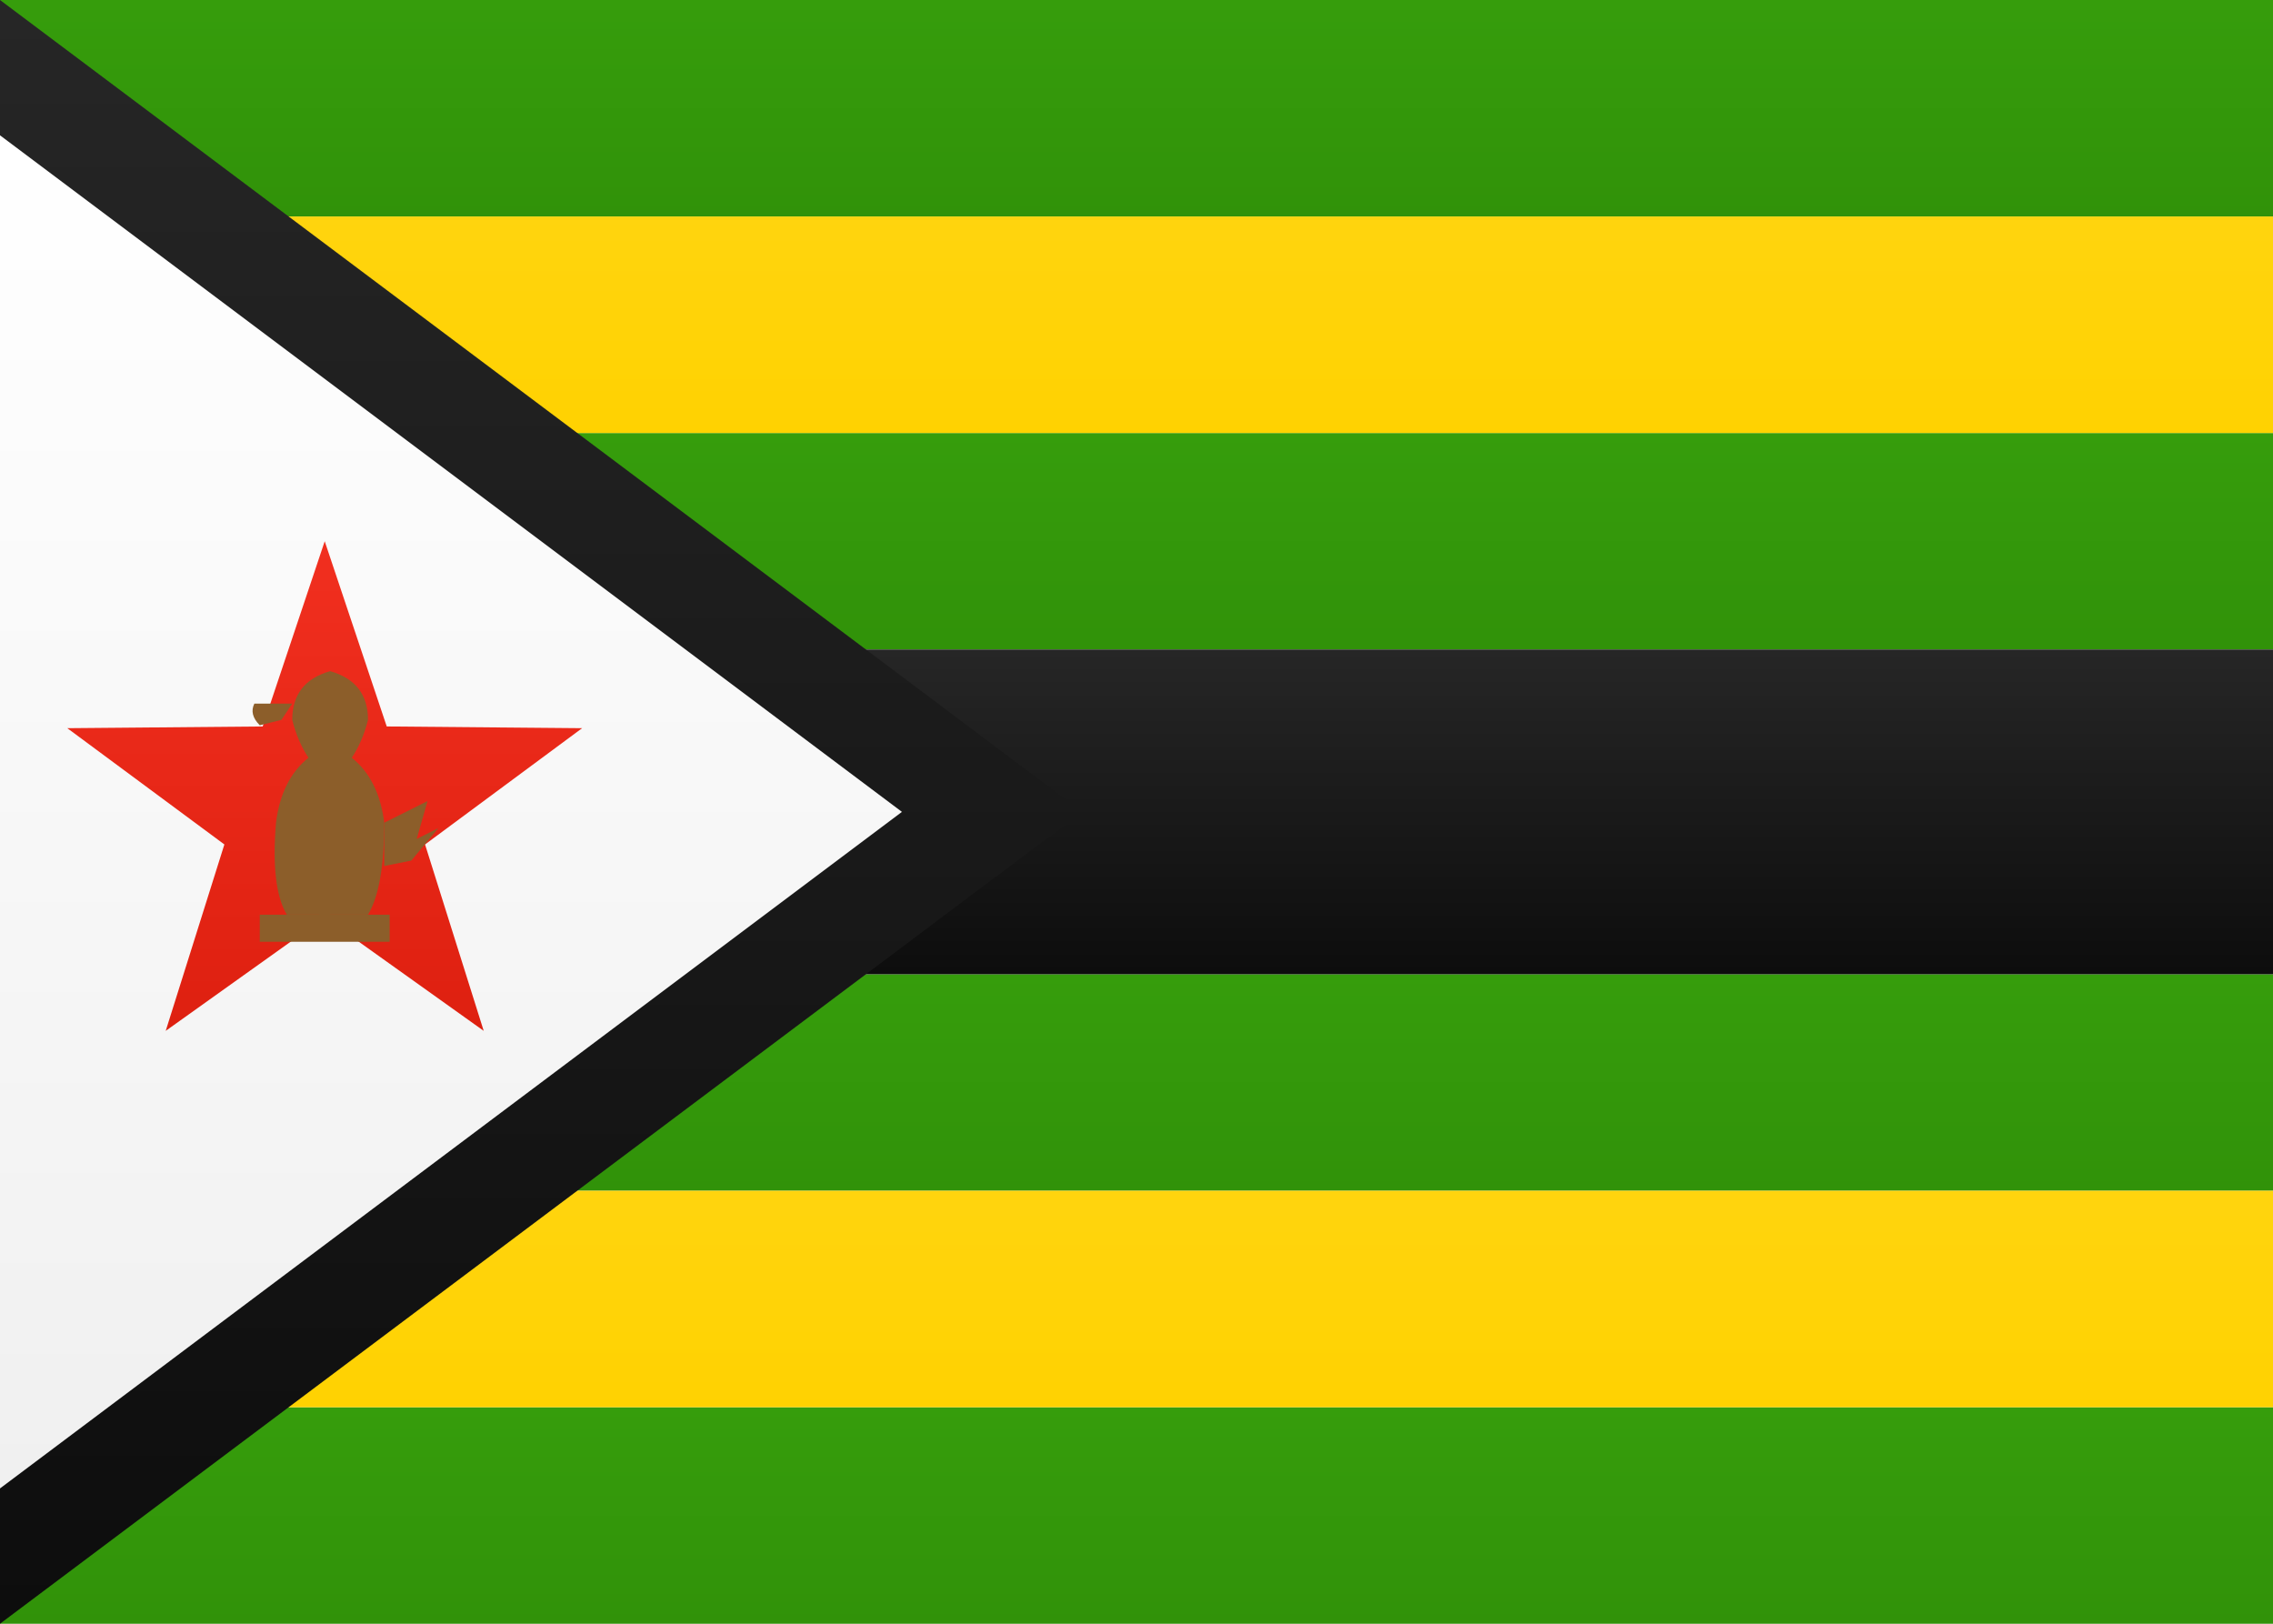
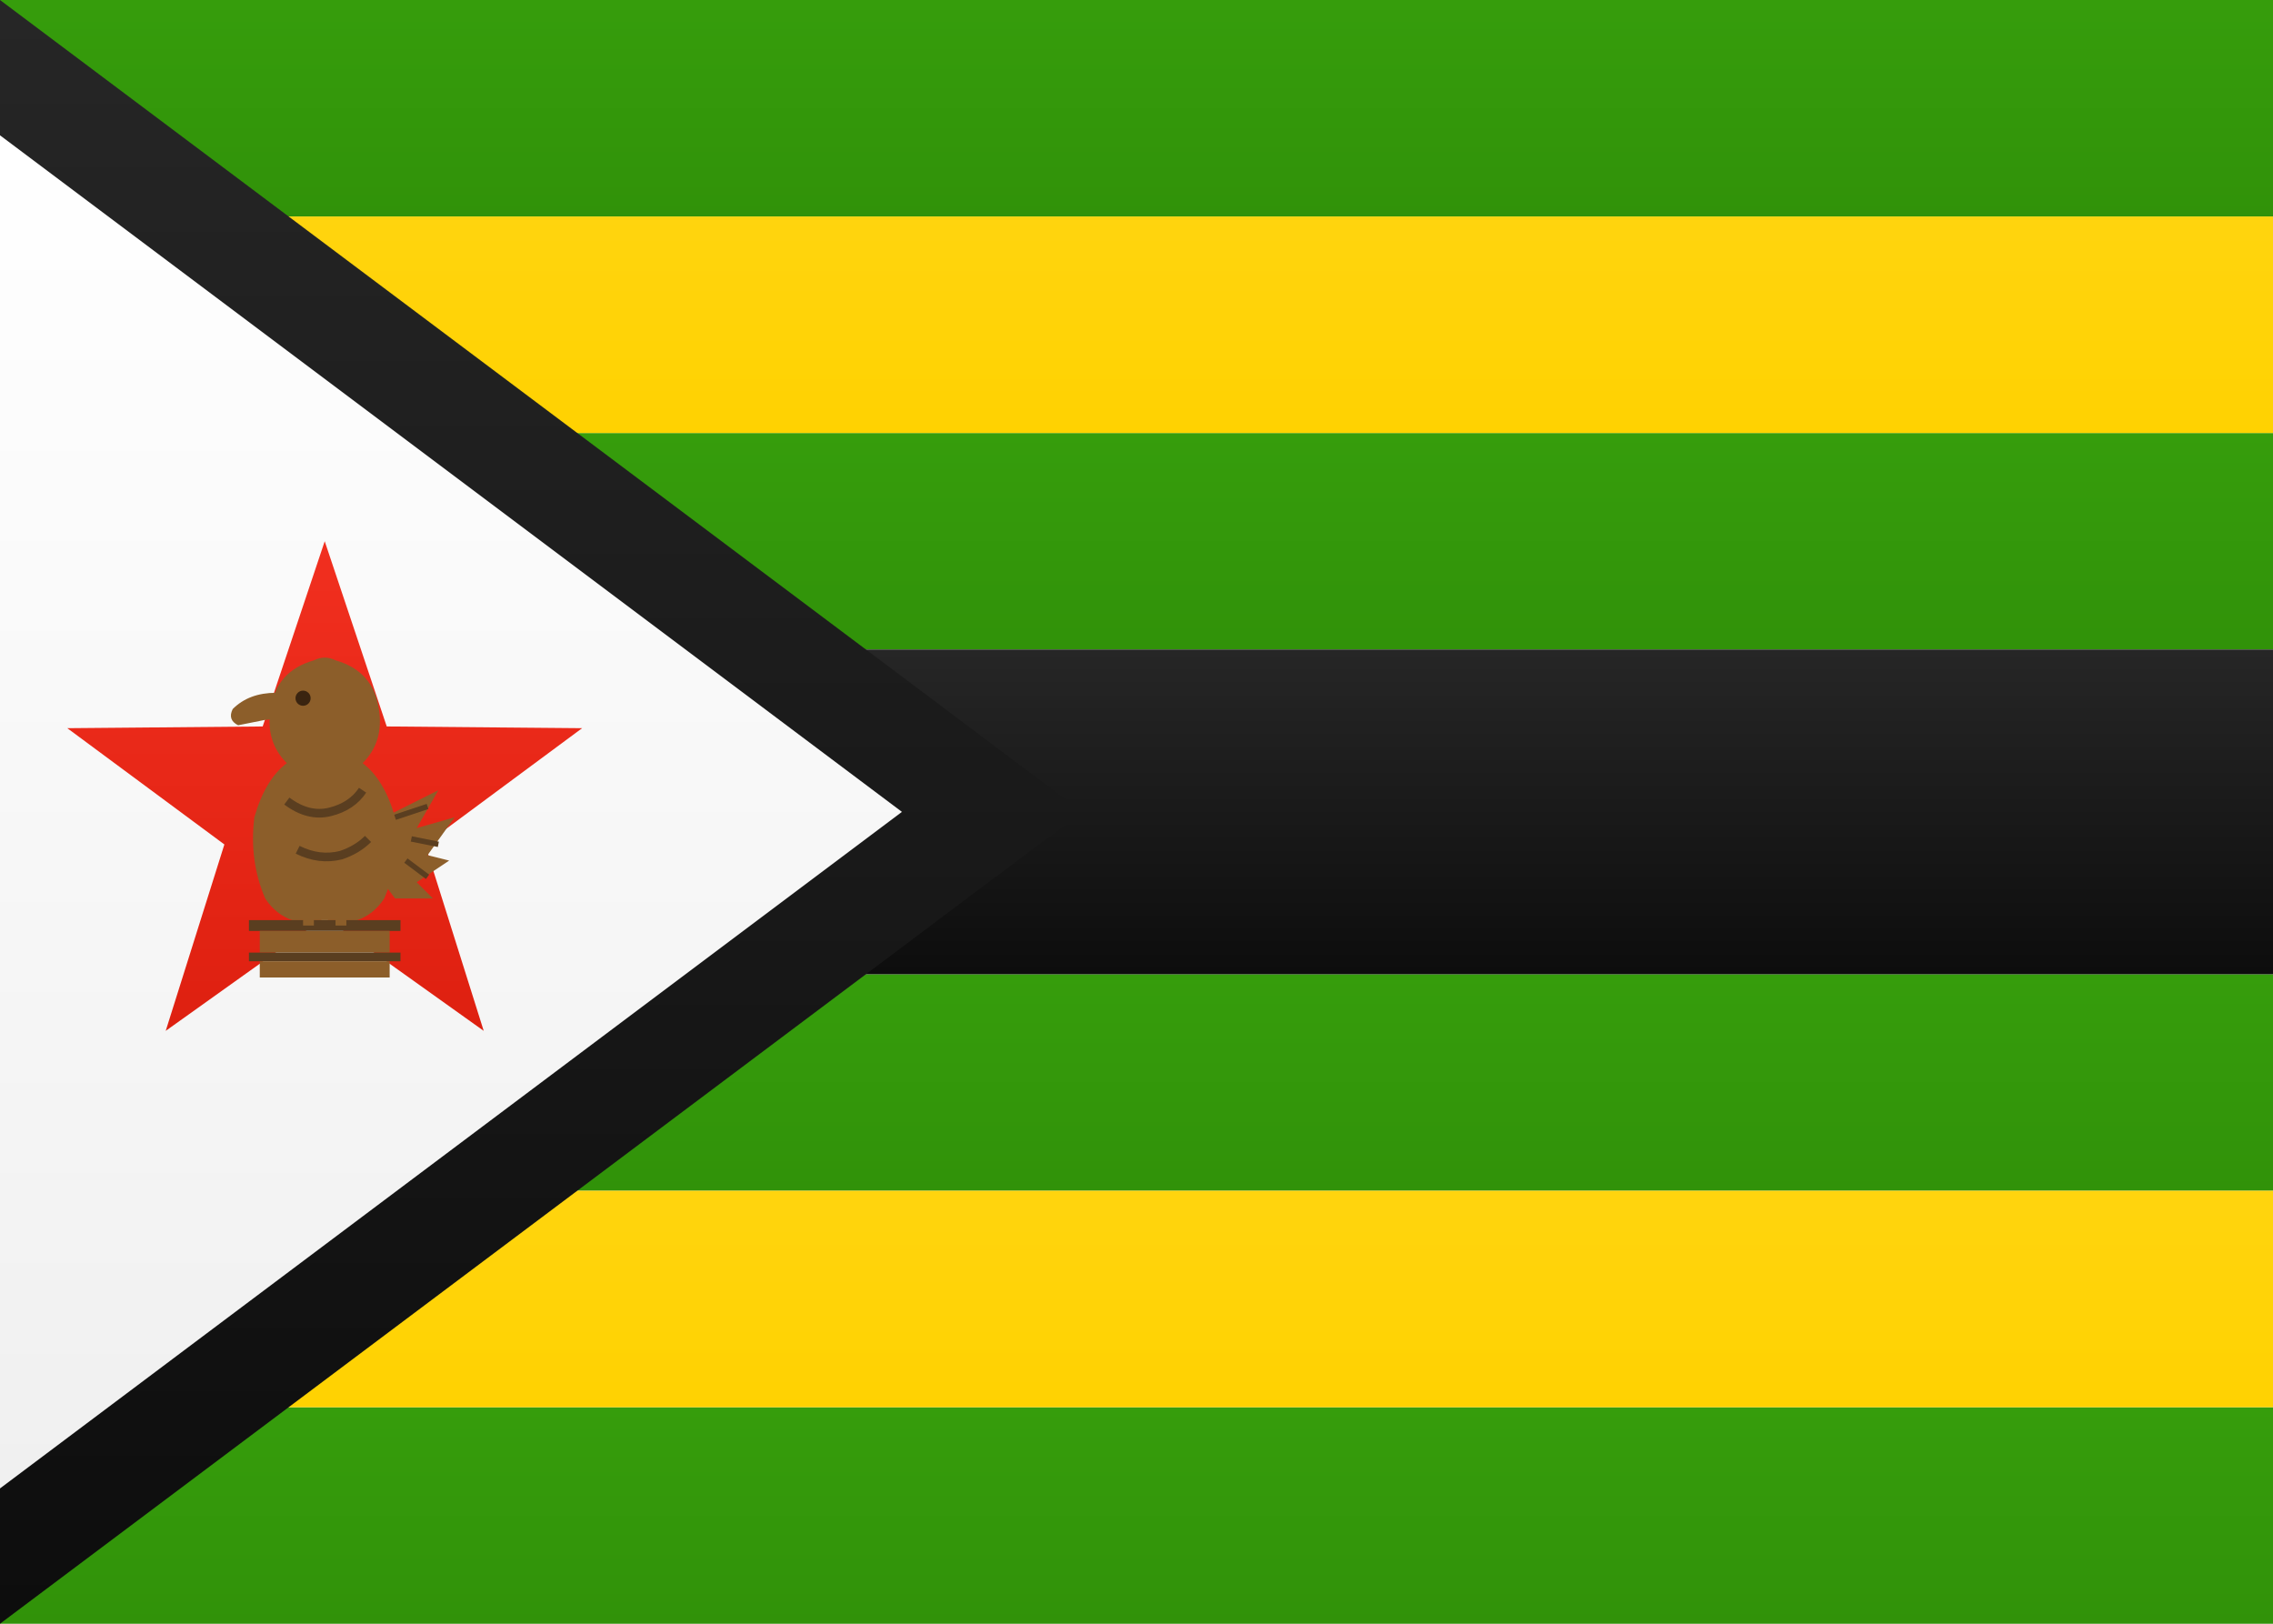
<svg xmlns="http://www.w3.org/2000/svg" width="21px" height="15px" viewBox="0 0 21 15" version="1.1">
  <defs>
    <linearGradient x1="50%" y1="0%" x2="50%" y2="100%" id="ZW_linearGradient-1">
      <stop stop-color="#FFFFFF" offset="0%" />
      <stop stop-color="#F0F0F0" offset="100%" />
    </linearGradient>
    <linearGradient x1="50%" y1="0%" x2="50%" y2="100%" id="ZW_linearGradient-2">
      <stop stop-color="#369D0C" offset="0%" />
      <stop stop-color="#319209" offset="100%" />
    </linearGradient>
    <linearGradient x1="50%" y1="0%" x2="50%" y2="100%" id="ZW_linearGradient-3">
      <stop stop-color="#262626" offset="0%" />
      <stop stop-color="#0D0D0D" offset="100%" />
    </linearGradient>
    <linearGradient x1="50%" y1="0%" x2="50%" y2="100%" id="ZW_linearGradient-4">
      <stop stop-color="#FFD40E" offset="0%" />
      <stop stop-color="#FFD201" offset="100%" />
    </linearGradient>
    <linearGradient x1="50%" y1="0%" x2="50%" y2="100%" id="ZW_linearGradient-5">
      <stop stop-color="#F12F1F" offset="0%" />
      <stop stop-color="#DE2010" offset="100%" />
    </linearGradient>
  </defs>
  <g id="ZW_Symbols" stroke="none" stroke-width="1" fill="none" fill-rule="evenodd">
    <g id="ZW_ZW">
      <rect id="ZW_FlagBackground" fill="url(#ZW_linearGradient-1)" x="0" y="0" width="21" height="15" />
      <rect id="ZW_Rectangle-2" fill="url(#ZW_linearGradient-2)" x="0" y="0" width="21" height="2" />
      <rect id="ZW_Rectangle-2" fill="url(#ZW_linearGradient-2)" x="0" y="13" width="21" height="2" />
      <rect id="ZW_Rectangle-2" fill="url(#ZW_linearGradient-2)" x="0" y="4" width="21" height="2" />
      <rect id="ZW_Rectangle-2" fill="url(#ZW_linearGradient-2)" x="0" y="9" width="21" height="2" />
      <rect id="ZW_Rectangle-2" fill="url(#ZW_linearGradient-3)" x="0" y="6" width="21" height="3" />
      <rect id="ZW_Rectangle-2" fill="url(#ZW_linearGradient-4)" x="0" y="2" width="21" height="2" />
      <rect id="ZW_Rectangle-2" fill="url(#ZW_linearGradient-4)" x="0" y="11" width="21" height="2" />
      <polygon id="ZW_Rectangle-83" fill="url(#ZW_linearGradient-3)" fill-rule="nonzero" points="-1 15 -1 0 0 0 10 7.5 0 15" />
      <polygon id="ZW_Rectangle-83" fill="url(#ZW_linearGradient-1)" fill-rule="nonzero" points="0 13.75 8.333 7.5 6.66133815e-16 1.25" />
      <polygon id="ZW_Star-8" fill="url(#ZW_linearGradient-5)" points="3 8.475 1.531 9.523 2.073 7.801 0.622 6.727 2.427 6.711 3 5 3.573 6.711 5.378 6.727 3.927 7.801 4.469 9.523" />
      <g id="ZW_Bird" fill="#8C5E2A">
-         <path d="M 3.05,6.2 Q 3.4,6.3 3.4,6.65 Q 3.35,6.85 3.25,7.0 Q 3.5,7.2 3.55,7.6 Q 3.55,8.2 3.4,8.45 L 2.65,8.45 Q 2.5,8.2 2.55,7.6 Q 2.6,7.2 2.85,7.0 Q 2.75,6.85 2.7,6.65 Q 2.7,6.3 3.05,6.2 Z" />
-         <path d="M 2.7,6.5 L 2.35,6.5 Q 2.3,6.6 2.4,6.7 L 2.6,6.65 Z" />
-         <path d="M 3.55,7.6 L 3.95,7.4 L 3.85,7.75 L 4.05,7.65 L 3.8,7.95 L 3.55,8.0 Z" />
-         <rect x="2.4" y="8.45" width="1.2" height="0.25" />
-         <rect x="2.95" y="8.4" width="0.1" height="0.15" />
+         <path d="M 3.10,6.10 Q 3.45,6.20 3.50,6.55 Q 3.55,6.85 3.35,7.05 Q 3.55,7.20 3.65,7.55 Q 3.70,7.95 3.55,8.30 Q 3.45,8.45 3.30,8.50 L 2.70,8.50 Q 2.55,8.45 2.45,8.30 Q 2.30,7.95 2.35,7.55 Q 2.45,7.20 2.65,7.05 Q 2.45,6.85 2.50,6.55 Q 2.55,6.20 2.90,6.10 Q 3.00,6.05 3.10,6.10 Z" />
+         <path d="M 2.55,6.40 Q 2.30,6.40 2.15,6.55 Q 2.10,6.65 2.20,6.70 L 2.45,6.65 Q 2.55,6.65 2.65,6.55 Z" />
+         <circle cx="2.80" cy="6.45" r="0.07" fill="#3A2410" />
+         <path d="M 2.65,7.40 Q 2.85,7.55 3.05,7.50 Q 3.25,7.45 3.35,7.30" fill="none" stroke="#5A3E20" stroke-width="0.08" />
+         <path d="M 2.75,7.85 Q 2.95,7.95 3.15,7.90 Q 3.30,7.85 3.40,7.75" fill="none" stroke="#5A3E20" stroke-width="0.08" />
+         <path d="M 3.55,7.55 L 4.05,7.30 L 3.85,7.65 L 4.20,7.55 L 3.95,7.90 L 4.15,7.95 L 3.85,8.15 L 4.00,8.30 L 3.65,8.30 L 3.50,8.10 Z" />
+         <path d="M 3.65,7.55 L 3.95,7.45 M 3.80,7.75 L 4.05,7.80 M 3.75,7.95 L 3.95,8.10" fill="none" stroke="#5A3E20" stroke-width="0.05" />
+         <rect x="2.30" y="8.50" width="1.40" height="0.10" fill="#5A3E20" />
+         <rect x="2.40" y="8.60" width="1.20" height="0.20" />
+         <rect x="2.30" y="8.80" width="1.40" height="0.08" fill="#5A3E20" />
+         <rect x="2.40" y="8.88" width="1.20" height="0.15" />
+         <rect x="2.80" y="8.40" width="0.10" height="0.15" />
+         <rect x="3.10" y="8.40" width="0.10" height="0.15" />
      </g>
    </g>
  </g>
</svg>
